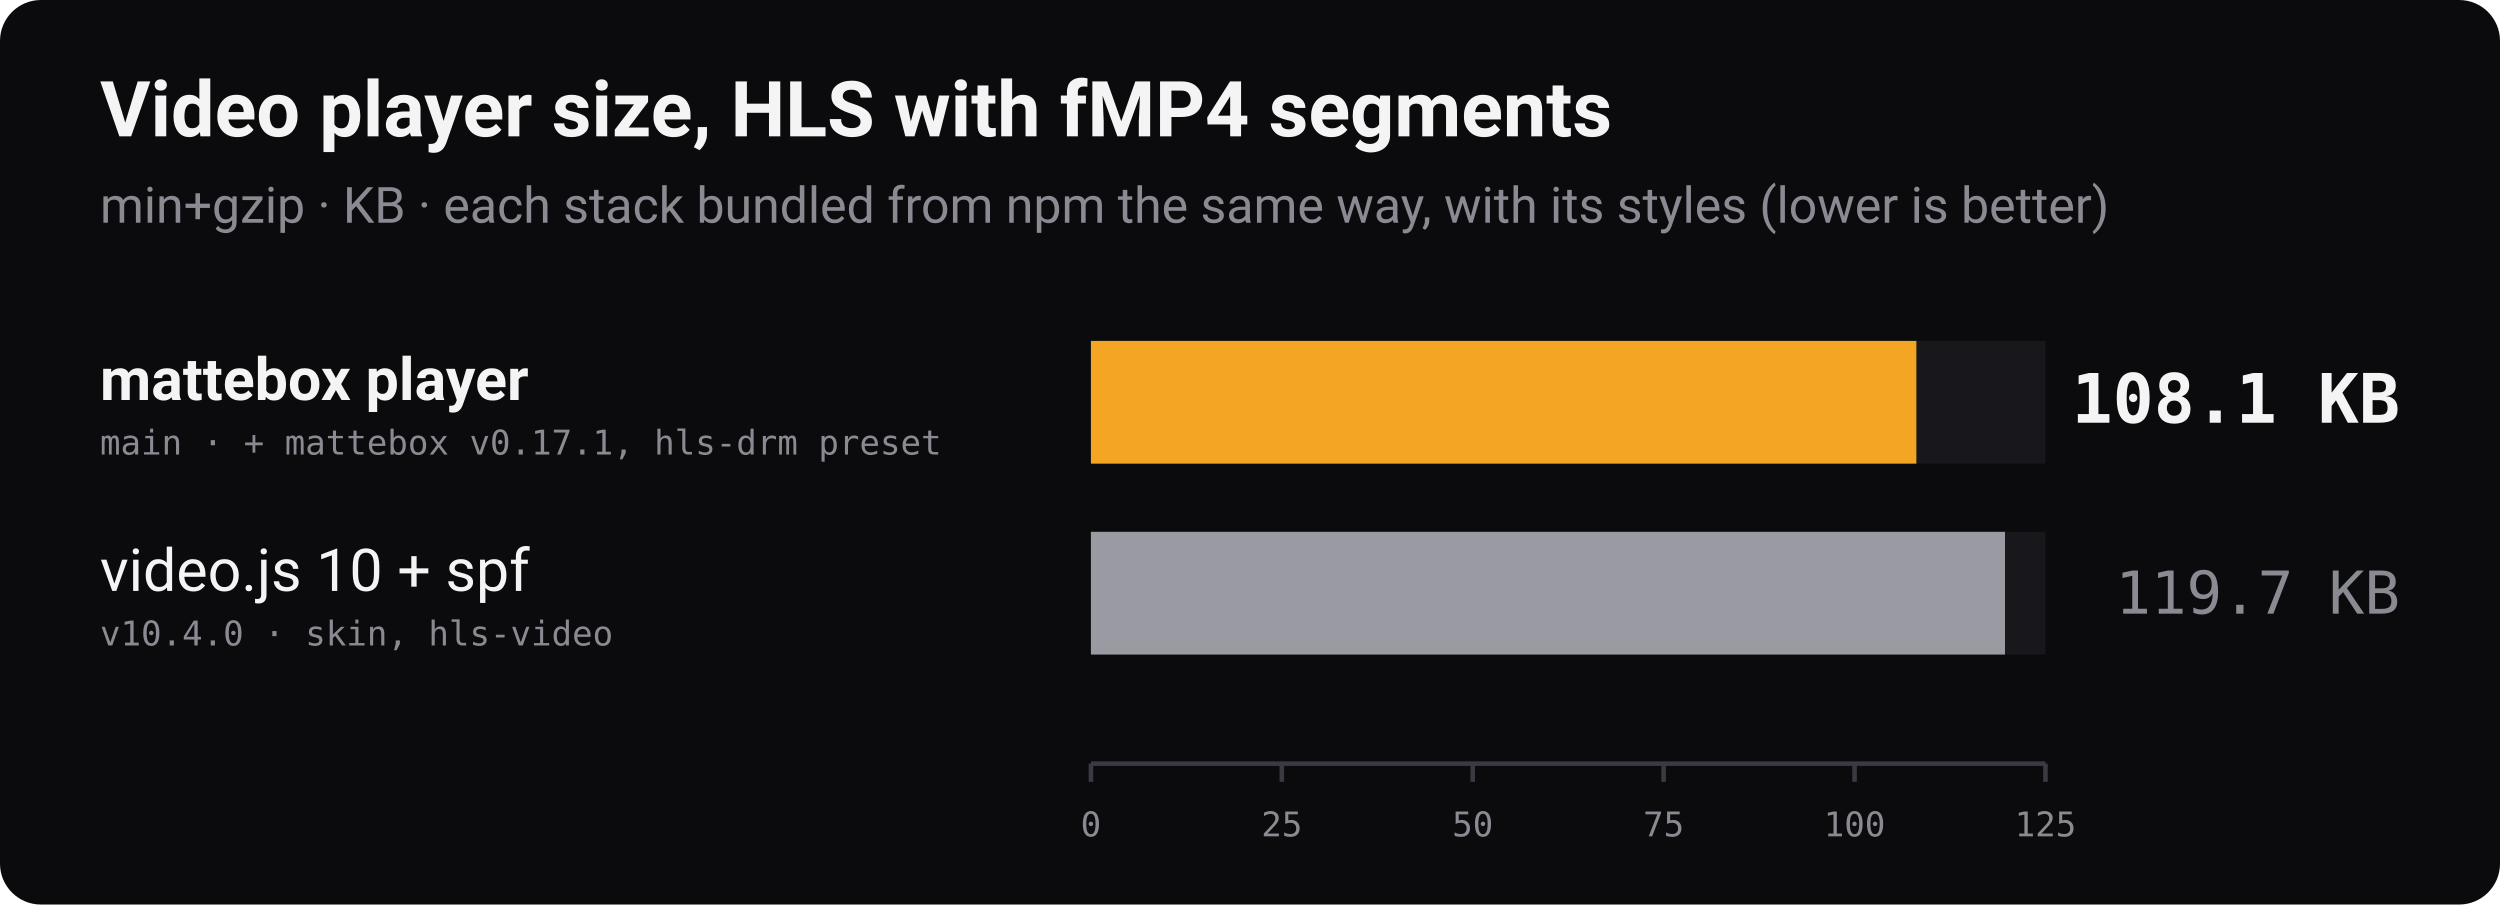
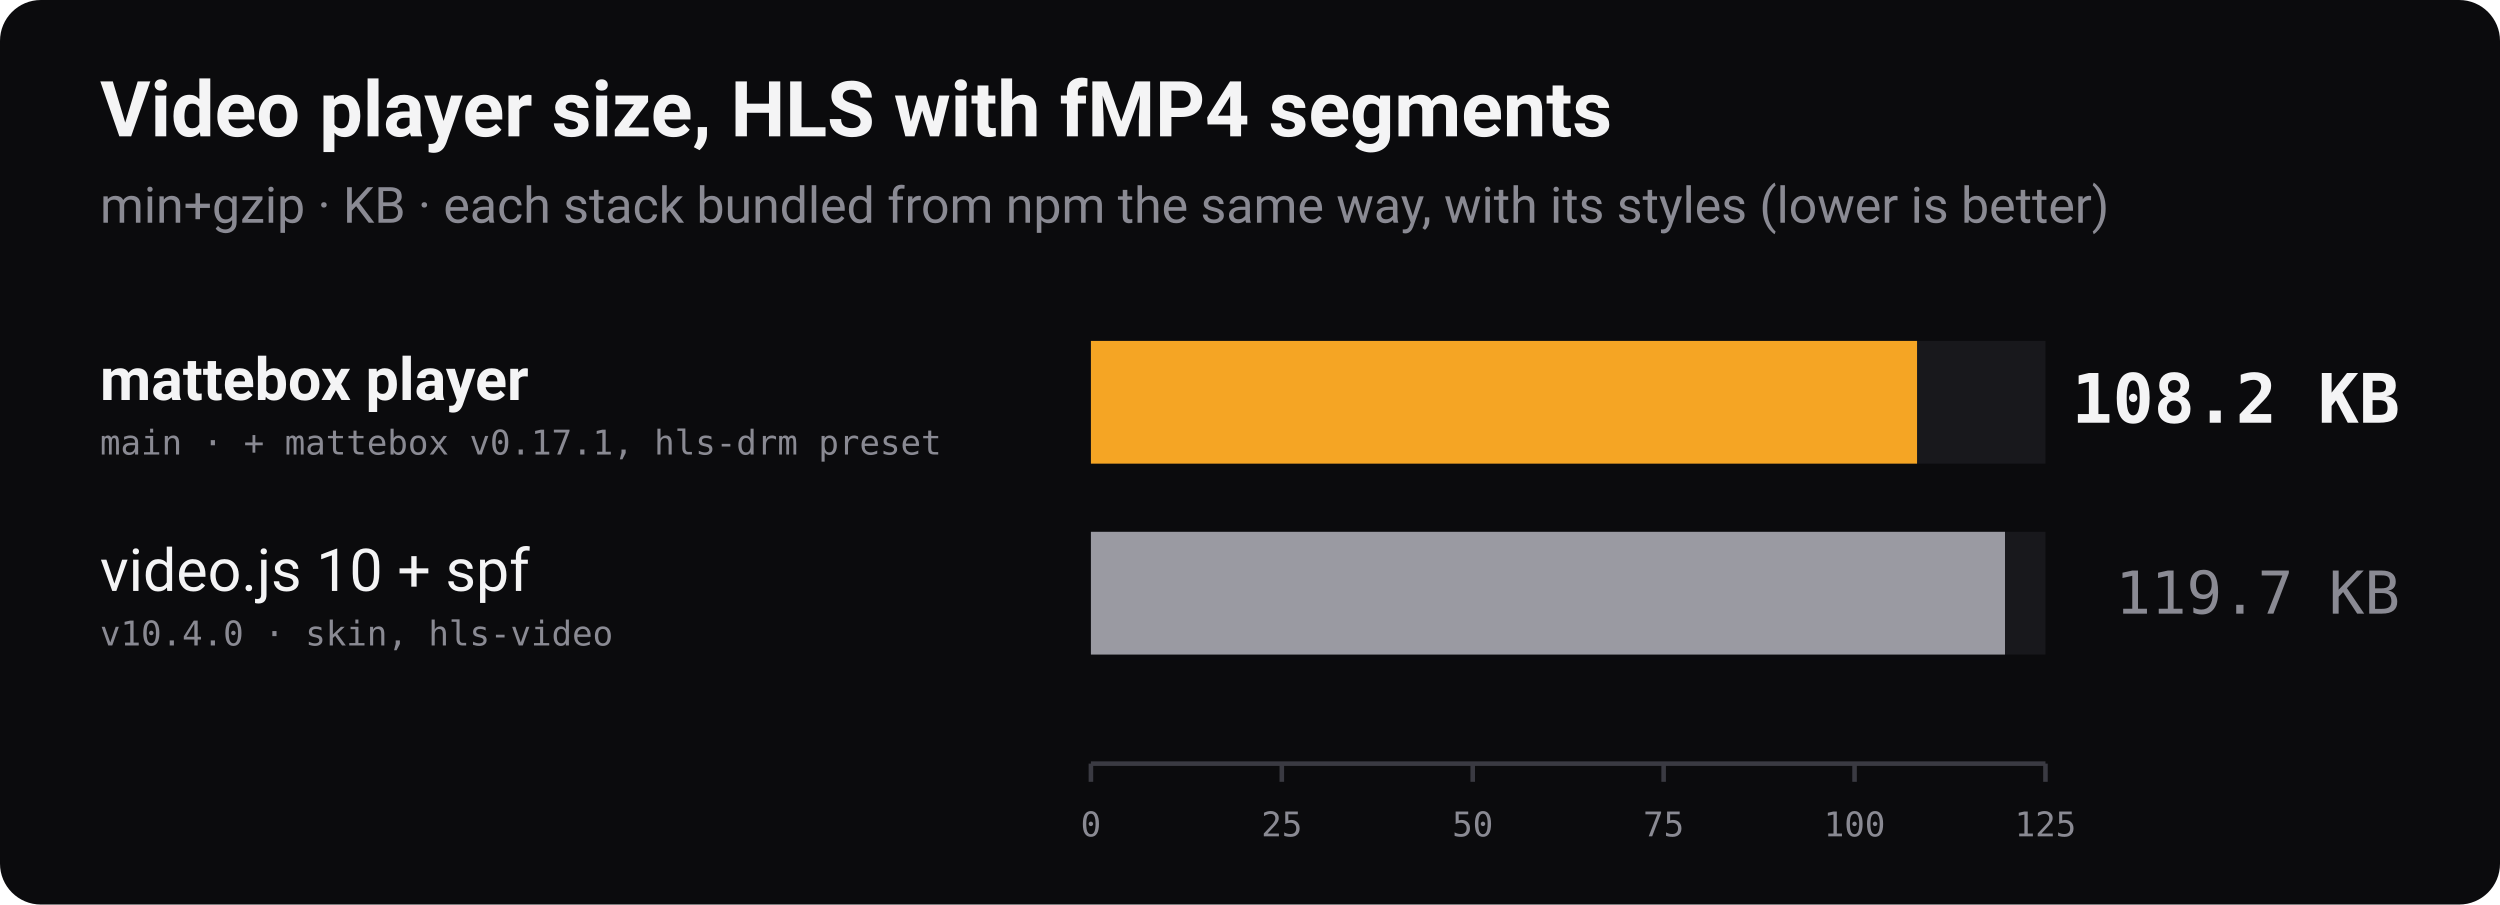
<svg xmlns="http://www.w3.org/2000/svg" width="1100" height="398" viewBox="0 0 1100 398" role="img" aria-label="Bundle size of video players with HLS playback of fMP4 segments, min+gzip, lower is better">
  <rect width="1100" height="398" rx="18" fill="#0b0b0d" />
  <text x="44" y="60" font-family="-apple-system, 'Segoe UI', Roboto, Helvetica, Arial, sans-serif" font-size="34" font-weight="700" fill="#f4f4f5">Video player size, HLS with fMP4 segments</text>
  <text x="44" y="98" font-family="-apple-system, 'Segoe UI', Roboto, Helvetica, Arial, sans-serif" font-size="22" fill="#8a8a93">min+gzip · KB · each stack bundled from npm the same way, with its styles (lower is better)</text>
  <text x="44" y="176" font-family="-apple-system, 'Segoe UI', Roboto, Helvetica, Arial, sans-serif" font-size="26" font-weight="700" fill="#f4f4f5">mattebox player</text>
  <text x="44" y="200" font-family="ui-monospace, 'SF Mono', Menlo, Consolas, monospace" font-size="15" fill="#8a8a93">main · + mattebox v0.17.1, hls-drm preset</text>
  <rect x="480" y="150" width="420" height="54" fill="#18181c" />
-   <rect x="480" y="150" width="363.2" height="54" fill="#f5a524" />
-   <text x="1056" y="186" text-anchor="end" font-family="ui-monospace, 'SF Mono', Menlo, Consolas, monospace" font-size="30" font-weight="700" fill="#f4f4f5">108.1 KB</text>
+   <rect x="480" y="150" width="363.5" height="54" fill="#f5a524" />
+   <text x="1056" y="186" text-anchor="end" font-family="ui-monospace, 'SF Mono', Menlo, Consolas, monospace" font-size="30" font-weight="700" fill="#f4f4f5">108.2 KB</text>
  <text x="44" y="260" font-family="-apple-system, 'Segoe UI', Roboto, Helvetica, Arial, sans-serif" font-size="26" font-weight="400" fill="#f4f4f5">video.js 10 + spf</text>
  <text x="44" y="284" font-family="ui-monospace, 'SF Mono', Menlo, Consolas, monospace" font-size="15" fill="#8a8a93">v10.4.0 · skin, hls-video</text>
  <rect x="480" y="234" width="420" height="54" fill="#18181c" />
  <rect x="480" y="234" width="402.2" height="54" fill="#9a9aa2" />
  <text x="1056" y="270" text-anchor="end" font-family="ui-monospace, 'SF Mono', Menlo, Consolas, monospace" font-size="26" font-weight="400" fill="#8a8a93">119.7 KB</text>
  <line x1="480" y1="336" x2="900" y2="336" stroke="#3a3a42" stroke-width="2" />
  <line x1="480.0" y1="336" x2="480.0" y2="344" stroke="#3a3a42" stroke-width="2" />
  <text x="480.0" y="368" text-anchor="middle" font-family="ui-monospace, 'SF Mono', Menlo, Consolas, monospace" font-size="15" fill="#8a8a93">0</text>
  <line x1="564.0" y1="336" x2="564.0" y2="344" stroke="#3a3a42" stroke-width="2" />
  <text x="564.0" y="368" text-anchor="middle" font-family="ui-monospace, 'SF Mono', Menlo, Consolas, monospace" font-size="15" fill="#8a8a93">25</text>
  <line x1="648.0" y1="336" x2="648.0" y2="344" stroke="#3a3a42" stroke-width="2" />
  <text x="648.0" y="368" text-anchor="middle" font-family="ui-monospace, 'SF Mono', Menlo, Consolas, monospace" font-size="15" fill="#8a8a93">50</text>
  <line x1="732.0" y1="336" x2="732.0" y2="344" stroke="#3a3a42" stroke-width="2" />
  <text x="732.0" y="368" text-anchor="middle" font-family="ui-monospace, 'SF Mono', Menlo, Consolas, monospace" font-size="15" fill="#8a8a93">75</text>
  <line x1="816.0" y1="336" x2="816.0" y2="344" stroke="#3a3a42" stroke-width="2" />
  <text x="816.0" y="368" text-anchor="middle" font-family="ui-monospace, 'SF Mono', Menlo, Consolas, monospace" font-size="15" fill="#8a8a93">100</text>
  <line x1="900.0" y1="336" x2="900.0" y2="344" stroke="#3a3a42" stroke-width="2" />
  <text x="900.0" y="368" text-anchor="middle" font-family="ui-monospace, 'SF Mono', Menlo, Consolas, monospace" font-size="15" fill="#8a8a93">125</text>
</svg>
